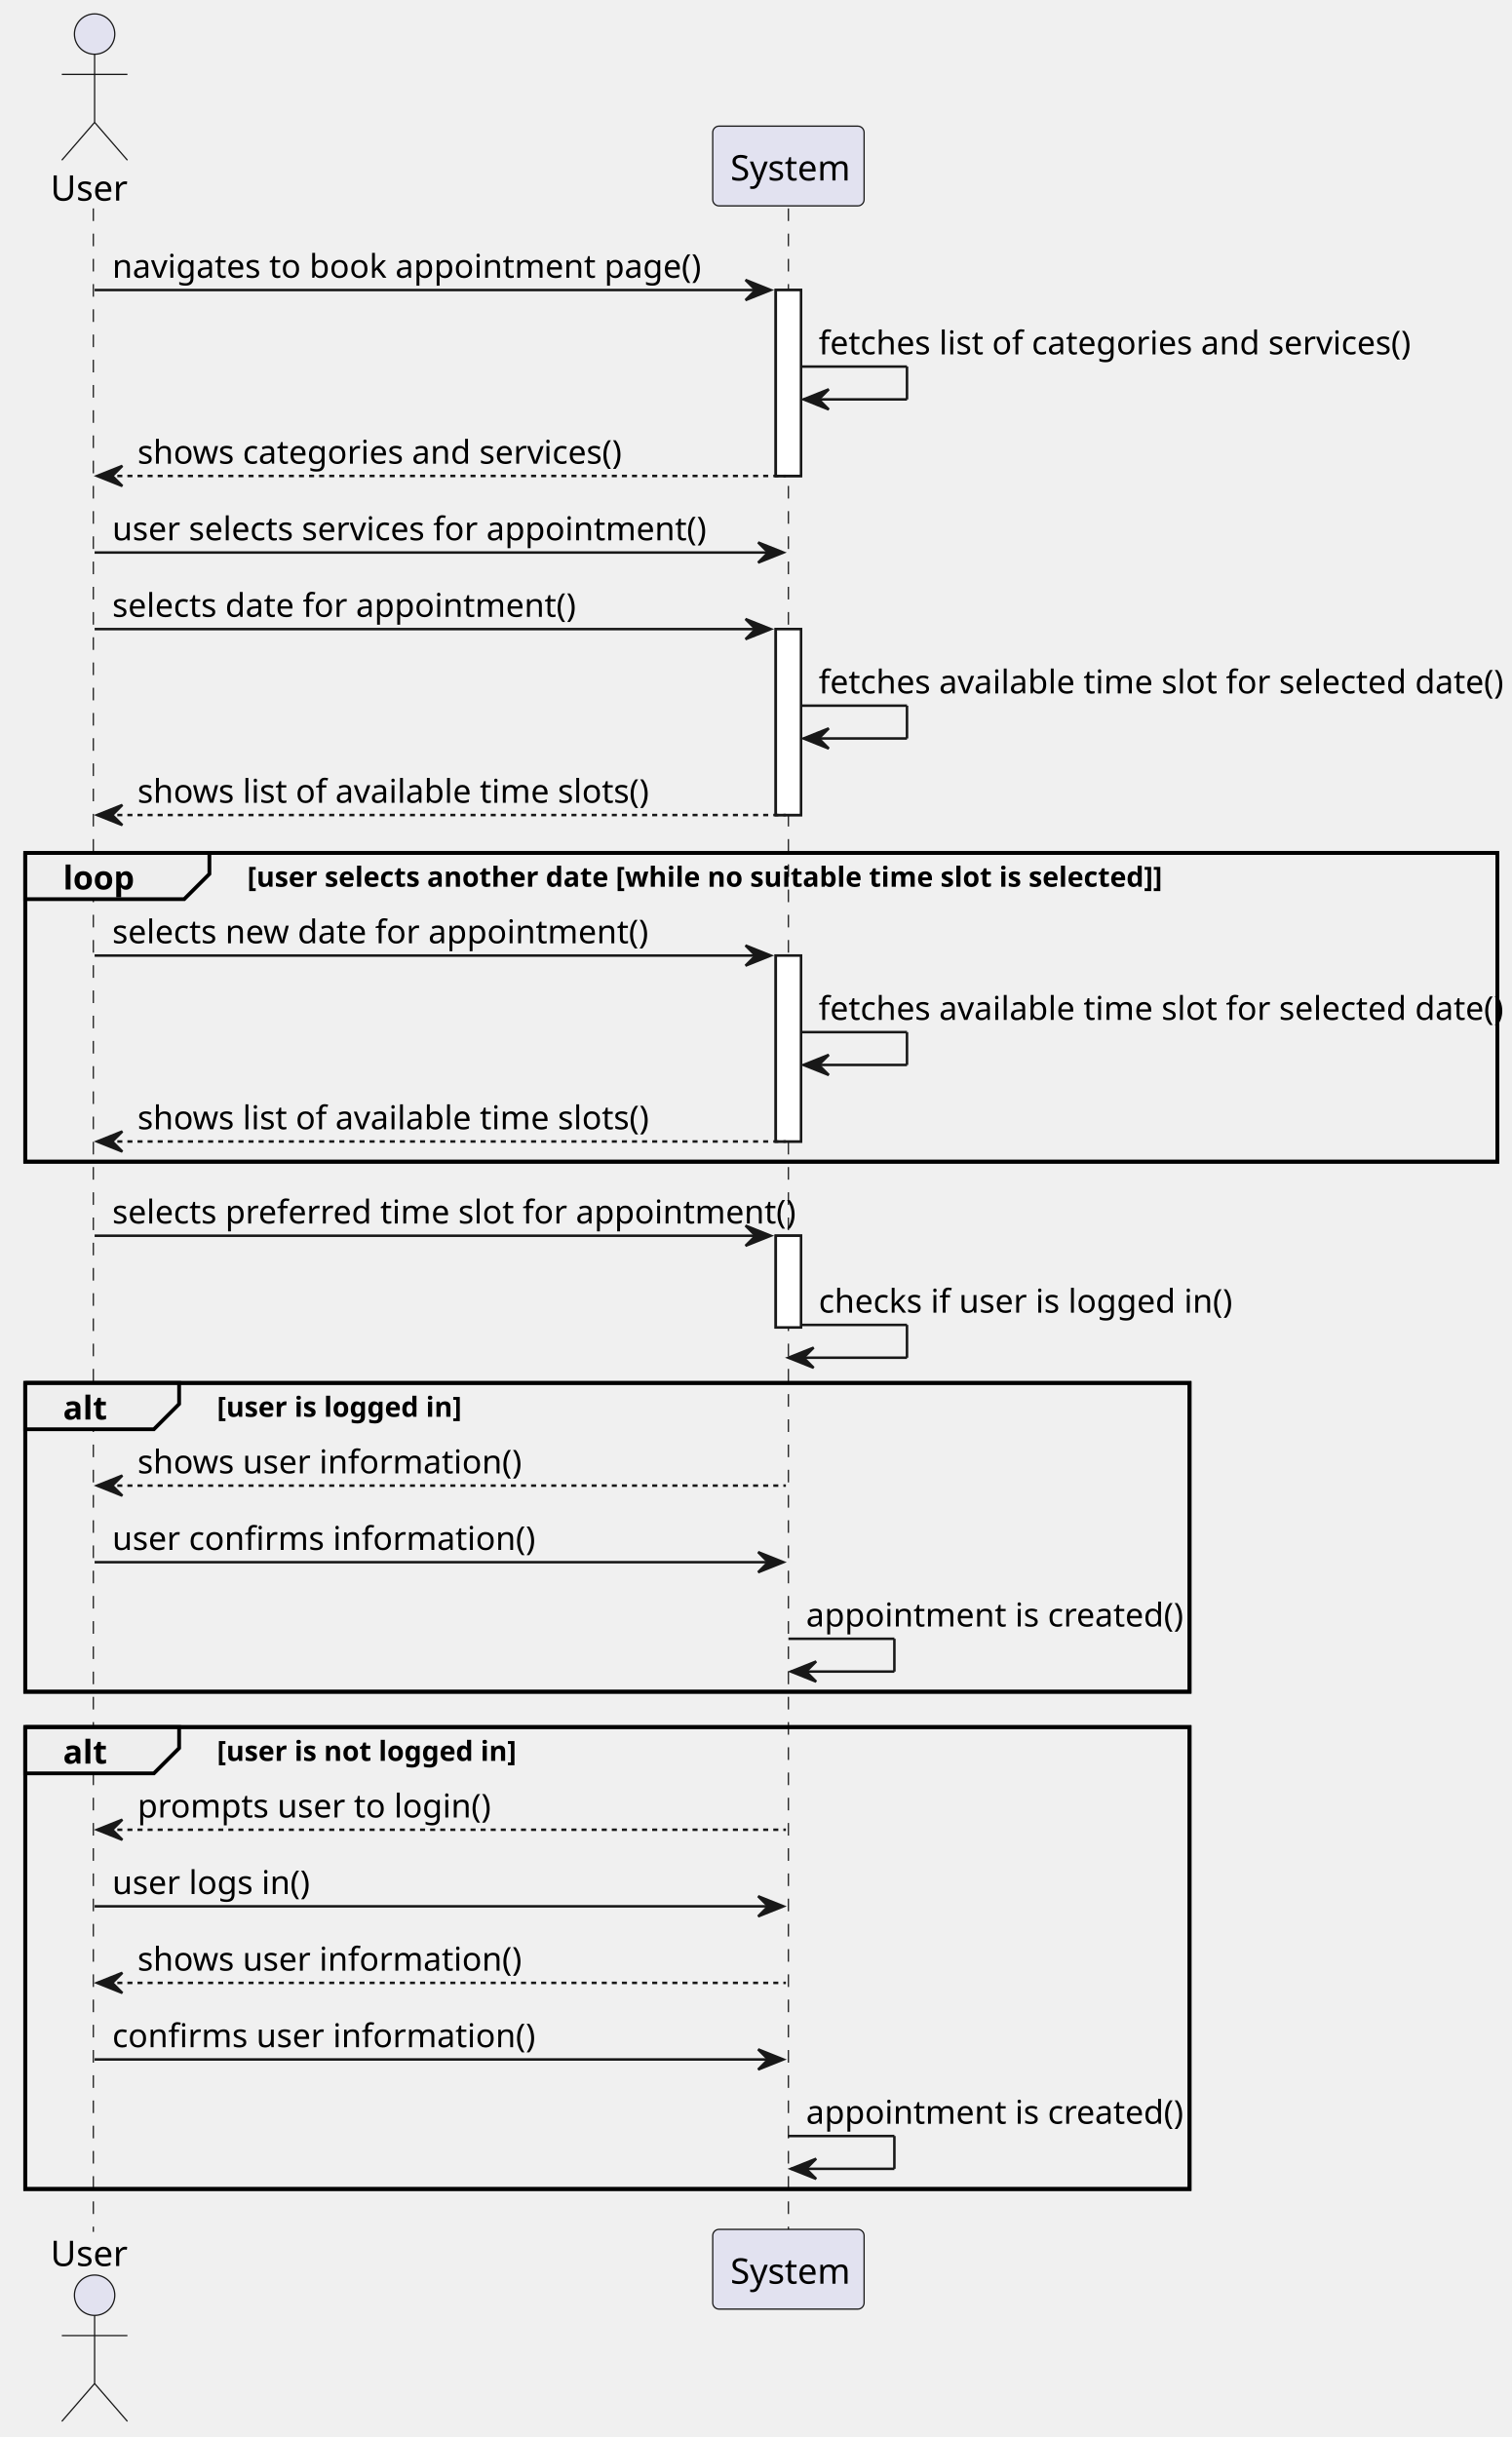
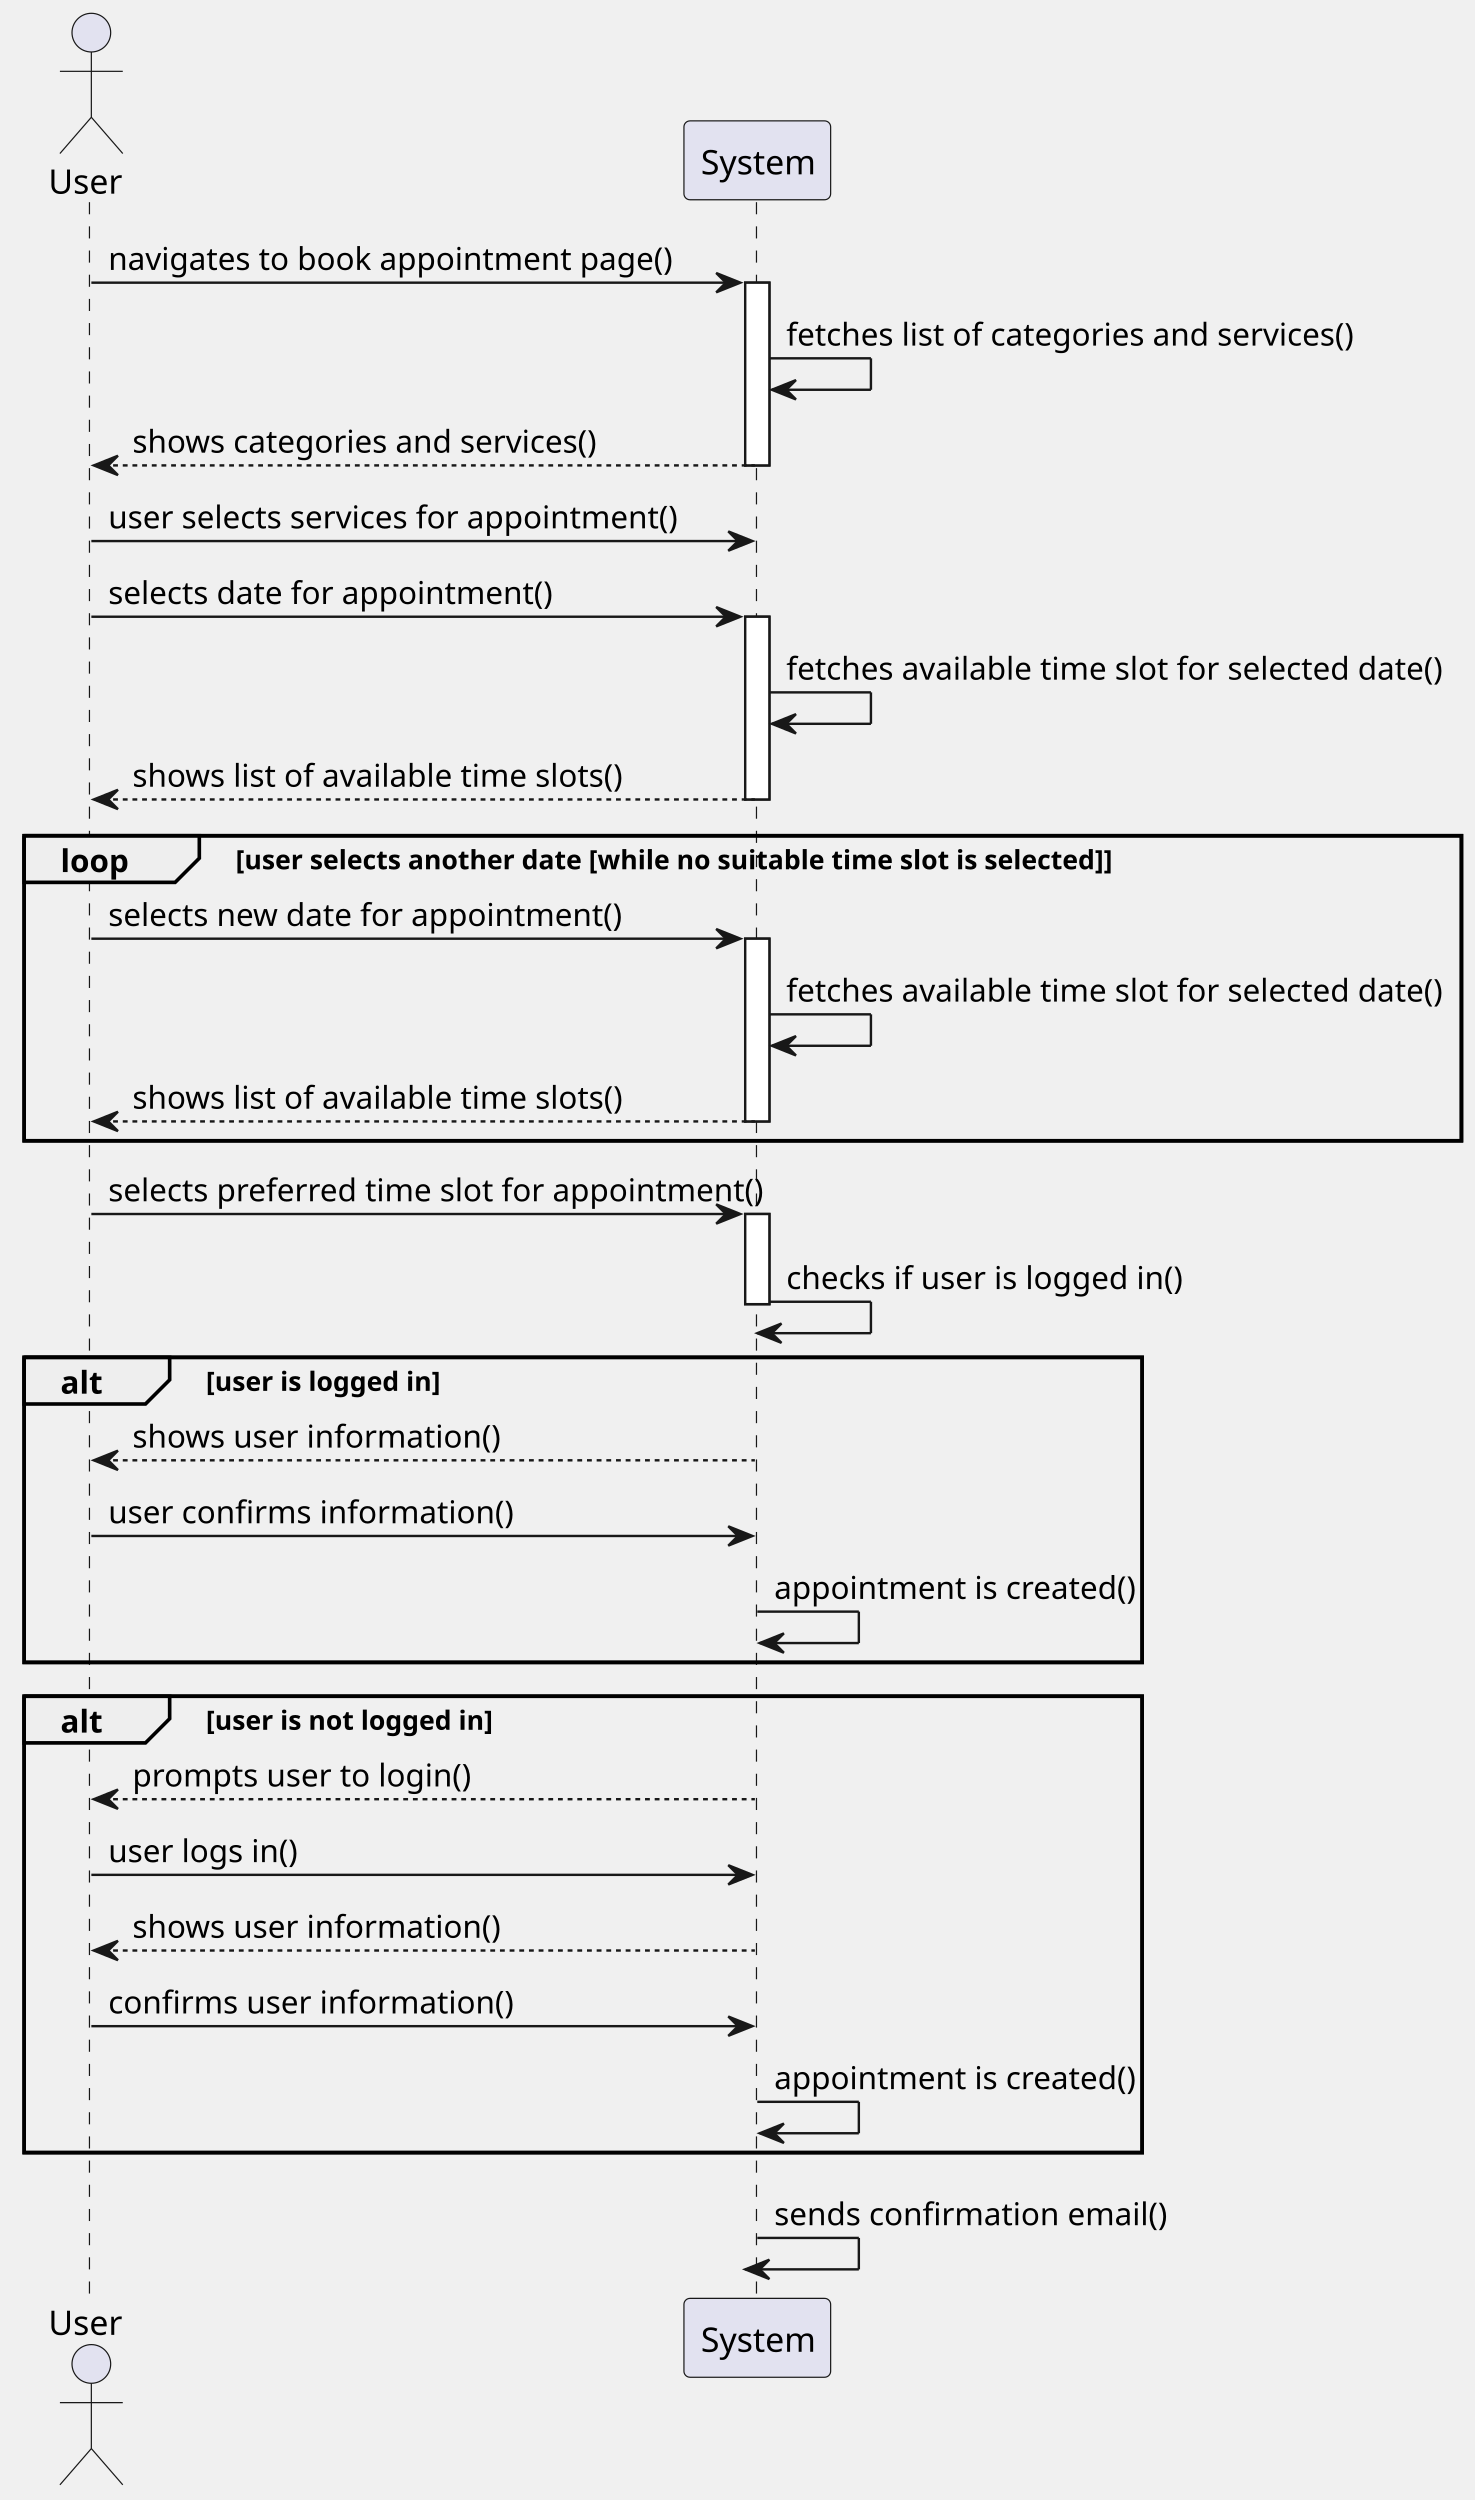
- <svg xmlns="http://www.w3.org/2000/svg" contentStyleType="text/css" height="966px" preserveAspectRatio="none" style="width:599px;height:966px;background:#FFFFFF;" version="1.1" viewBox="0 0 599 966" width="599px" zoomAndPan="magnify">
+ <svg xmlns="http://www.w3.org/2000/svg" contentStyleType="text/css" height="1034px" preserveAspectRatio="none" style="width:610px;height:1034px;background:#FFFFFF;" version="1.1" viewBox="0 0 610 1034" width="610px" zoomAndPan="magnify">
  <defs />
  <g>
-     <rect fill="#FFFFFF" height="73.703" style="stroke:#181818;stroke-width:1.0;" width="10" x="307.5" y="114.961" />
-     <rect fill="#FFFFFF" height="73.703" style="stroke:#181818;stroke-width:1.0;" width="10" x="307.5" y="249.367" />
-     <rect fill="#FFFFFF" height="73.703" style="stroke:#181818;stroke-width:1.0;" width="10" x="307.5" y="378.773" />
-     <rect fill="#FFFFFF" height="36.352" style="stroke:#181818;stroke-width:1.0;" width="10" x="307.5" y="489.828" />
-     <rect fill="none" height="122.406" style="stroke:#000000;stroke-width:1.5;" width="583.5" x="10" y="338.07" />
-     <rect fill="none" height="122.406" style="stroke:#000000;stroke-width:1.5;" width="461.5" x="10" y="548.18" />
-     <rect fill="none" height="183.109" style="stroke:#000000;stroke-width:1.5;" width="461.5" x="10" y="684.586" />
-     <line style="stroke:#181818;stroke-width:0.5;stroke-dasharray:5.0,5.0;" x1="37" x2="37" y1="82.609" y2="884.695" />
-     <line style="stroke:#181818;stroke-width:0.5;stroke-dasharray:5.0,5.0;" x1="312.5" x2="312.5" y1="82.609" y2="884.695" />
-     <text fill="#000000" font-family="sans-serif" font-size="14" lengthAdjust="spacing" textLength="29" x="20" y="79.533">User</text>
-     <ellipse cx="37.5" cy="13.5" fill="#E2E2F0" rx="8" ry="8" style="stroke:#181818;stroke-width:0.5;" />
-     <path d="M37.5,21.5 L37.5,48.5 M24.5,29.5 L50.5,29.5 M37.5,48.5 L24.5,63.5 M37.5,48.5 L50.5,63.5 " fill="none" style="stroke:#181818;stroke-width:0.5;" />
-     <text fill="#000000" font-family="sans-serif" font-size="14" lengthAdjust="spacing" textLength="29" x="20" y="898.229">User</text>
-     <ellipse cx="37.5" cy="909.805" fill="#E2E2F0" rx="8" ry="8" style="stroke:#181818;stroke-width:0.5;" />
-     <path d="M37.5,917.805 L37.5,944.805 M24.5,925.805 L50.5,925.805 M37.5,944.805 L24.5,959.805 M37.5,944.805 L50.5,959.805 " fill="none" style="stroke:#181818;stroke-width:0.5;" />
-     <rect fill="#E2E2F0" height="31.609" rx="2.5" ry="2.5" style="stroke:#181818;stroke-width:0.5;" width="60" x="282.5" y="50" />
-     <text fill="#000000" font-family="sans-serif" font-size="14" lengthAdjust="spacing" textLength="46" x="289.5" y="71.533">System</text>
-     <rect fill="#E2E2F0" height="31.609" rx="2.5" ry="2.5" style="stroke:#181818;stroke-width:0.5;" width="60" x="282.5" y="883.695" />
-     <text fill="#000000" font-family="sans-serif" font-size="14" lengthAdjust="spacing" textLength="46" x="289.5" y="905.229">System</text>
-     <rect fill="#FFFFFF" height="73.703" style="stroke:#181818;stroke-width:1.0;" width="10" x="307.5" y="114.961" />
-     <rect fill="#FFFFFF" height="73.703" style="stroke:#181818;stroke-width:1.0;" width="10" x="307.5" y="249.367" />
-     <rect fill="#FFFFFF" height="73.703" style="stroke:#181818;stroke-width:1.0;" width="10" x="307.5" y="378.773" />
-     <rect fill="#FFFFFF" height="36.352" style="stroke:#181818;stroke-width:1.0;" width="10" x="307.5" y="489.828" />
-     <polygon fill="#181818" points="295.5,110.961,305.5,114.961,295.5,118.961,299.5,114.961" style="stroke:#181818;stroke-width:1.0;" />
-     <line style="stroke:#181818;stroke-width:1.0;" x1="37.5" x2="301.5" y1="114.961" y2="114.961" />
-     <text fill="#000000" font-family="sans-serif" font-size="13" lengthAdjust="spacing" textLength="216" x="44.5" y="110.105">navigates to book appointment page()</text>
-     <line style="stroke:#181818;stroke-width:1.0;" x1="317.5" x2="359.5" y1="145.312" y2="145.312" />
-     <line style="stroke:#181818;stroke-width:1.0;" x1="359.5" x2="359.5" y1="145.312" y2="158.312" />
-     <line style="stroke:#181818;stroke-width:1.0;" x1="318.5" x2="359.5" y1="158.312" y2="158.312" />
-     <polygon fill="#181818" points="328.5,154.312,318.5,158.312,328.5,162.312,324.5,158.312" style="stroke:#181818;stroke-width:1.0;" />
-     <text fill="#000000" font-family="sans-serif" font-size="13" lengthAdjust="spacing" textLength="225" x="324.5" y="140.456">fetches list of categories and services()</text>
-     <polygon fill="#181818" points="48.5,184.664,38.5,188.664,48.5,192.664,44.5,188.664" style="stroke:#181818;stroke-width:1.0;" />
-     <line style="stroke:#181818;stroke-width:1.0;stroke-dasharray:2.0,2.0;" x1="42.5" x2="311.5" y1="188.664" y2="188.664" />
-     <text fill="#000000" font-family="sans-serif" font-size="13" lengthAdjust="spacing" textLength="185" x="54.5" y="183.808">shows categories and services()</text>
-     <polygon fill="#181818" points="300.5,215.016,310.5,219.016,300.5,223.016,304.5,219.016" style="stroke:#181818;stroke-width:1.0;" />
-     <line style="stroke:#181818;stroke-width:1.0;" x1="37.5" x2="306.5" y1="219.016" y2="219.016" />
-     <text fill="#000000" font-family="sans-serif" font-size="13" lengthAdjust="spacing" textLength="223" x="44.5" y="214.159">user selects services for appointment()</text>
-     <polygon fill="#181818" points="295.5,245.367,305.5,249.367,295.5,253.367,299.5,249.367" style="stroke:#181818;stroke-width:1.0;" />
-     <line style="stroke:#181818;stroke-width:1.0;" x1="37.5" x2="301.5" y1="249.367" y2="249.367" />
-     <text fill="#000000" font-family="sans-serif" font-size="13" lengthAdjust="spacing" textLength="172" x="44.5" y="244.511">selects date for appointment()</text>
-     <line style="stroke:#181818;stroke-width:1.0;" x1="317.5" x2="359.5" y1="279.719" y2="279.719" />
-     <line style="stroke:#181818;stroke-width:1.0;" x1="359.5" x2="359.5" y1="279.719" y2="292.719" />
-     <line style="stroke:#181818;stroke-width:1.0;" x1="318.5" x2="359.5" y1="292.719" y2="292.719" />
-     <polygon fill="#181818" points="328.5,288.719,318.5,292.719,328.5,296.719,324.5,292.719" style="stroke:#181818;stroke-width:1.0;" />
-     <text fill="#000000" font-family="sans-serif" font-size="13" lengthAdjust="spacing" textLength="257" x="324.5" y="274.862">fetches available time slot for selected date()</text>
-     <polygon fill="#181818" points="48.5,319.07,38.5,323.07,48.5,327.07,44.5,323.07" style="stroke:#181818;stroke-width:1.0;" />
-     <line style="stroke:#181818;stroke-width:1.0;stroke-dasharray:2.0,2.0;" x1="42.5" x2="311.5" y1="323.07" y2="323.07" />
-     <text fill="#000000" font-family="sans-serif" font-size="13" lengthAdjust="spacing" textLength="194" x="54.5" y="318.214">shows list of available time slots()</text>
-     <path d="M10,338.07 L83,338.07 L83,346.422 L73,356.422 L10,356.422 L10,338.07 " fill="#EEEEEE" style="stroke:#000000;stroke-width:1.5;" />
-     <rect fill="none" height="122.406" style="stroke:#000000;stroke-width:1.5;" width="583.5" x="10" y="338.07" />
-     <text fill="#000000" font-family="sans-serif" font-size="13" font-weight="bold" lengthAdjust="spacing" textLength="28" x="25" y="352.565">loop</text>
-     <text fill="#000000" font-family="sans-serif" font-size="11" font-weight="bold" lengthAdjust="spacing" textLength="372" x="98" y="351.489">[user selects another date [while no suitable time slot is selected]]</text>
-     <polygon fill="#181818" points="295.5,374.773,305.5,378.773,295.5,382.773,299.5,378.773" style="stroke:#181818;stroke-width:1.0;" />
-     <line style="stroke:#181818;stroke-width:1.0;" x1="37.5" x2="301.5" y1="378.773" y2="378.773" />
-     <text fill="#000000" font-family="sans-serif" font-size="13" lengthAdjust="spacing" textLength="199" x="44.5" y="373.917">selects new date for appointment()</text>
-     <line style="stroke:#181818;stroke-width:1.0;" x1="317.5" x2="359.5" y1="409.125" y2="409.125" />
-     <line style="stroke:#181818;stroke-width:1.0;" x1="359.5" x2="359.5" y1="409.125" y2="422.125" />
-     <line style="stroke:#181818;stroke-width:1.0;" x1="318.5" x2="359.5" y1="422.125" y2="422.125" />
-     <polygon fill="#181818" points="328.5,418.125,318.5,422.125,328.5,426.125,324.5,422.125" style="stroke:#181818;stroke-width:1.0;" />
-     <text fill="#000000" font-family="sans-serif" font-size="13" lengthAdjust="spacing" textLength="257" x="324.5" y="404.269">fetches available time slot for selected date()</text>
-     <polygon fill="#181818" points="48.5,448.477,38.5,452.477,48.5,456.477,44.5,452.477" style="stroke:#181818;stroke-width:1.0;" />
-     <line style="stroke:#181818;stroke-width:1.0;stroke-dasharray:2.0,2.0;" x1="42.5" x2="311.5" y1="452.477" y2="452.477" />
-     <text fill="#000000" font-family="sans-serif" font-size="13" lengthAdjust="spacing" textLength="194" x="54.5" y="447.62">shows list of available time slots()</text>
-     <polygon fill="#181818" points="295.5,485.828,305.5,489.828,295.5,493.828,299.5,489.828" style="stroke:#181818;stroke-width:1.0;" />
-     <line style="stroke:#181818;stroke-width:1.0;" x1="37.5" x2="301.5" y1="489.828" y2="489.828" />
-     <text fill="#000000" font-family="sans-serif" font-size="13" lengthAdjust="spacing" textLength="251" x="44.5" y="484.972">selects preferred time slot for appointment()</text>
-     <line style="stroke:#181818;stroke-width:1.0;" x1="317.5" x2="359.5" y1="525.18" y2="525.18" />
-     <line style="stroke:#181818;stroke-width:1.0;" x1="359.5" x2="359.5" y1="525.18" y2="538.18" />
-     <line style="stroke:#181818;stroke-width:1.0;" x1="312.5" x2="359.5" y1="538.18" y2="538.18" />
-     <polygon fill="#181818" points="322.5,534.18,312.5,538.18,322.5,542.18,318.5,538.18" style="stroke:#181818;stroke-width:1.0;" />
-     <text fill="#000000" font-family="sans-serif" font-size="13" lengthAdjust="spacing" textLength="159" x="324.5" y="520.323">checks if user is logged in()</text>
-     <path d="M10,548.18 L71,548.18 L71,556.531 L61,566.531 L10,566.531 L10,548.18 " fill="#EEEEEE" style="stroke:#000000;stroke-width:1.5;" />
-     <rect fill="none" height="122.406" style="stroke:#000000;stroke-width:1.5;" width="461.5" x="10" y="548.18" />
-     <text fill="#000000" font-family="sans-serif" font-size="13" font-weight="bold" lengthAdjust="spacing" textLength="16" x="25" y="562.675">alt</text>
-     <text fill="#000000" font-family="sans-serif" font-size="11" font-weight="bold" lengthAdjust="spacing" textLength="101" x="86" y="561.599">[user is logged in]</text>
-     <polygon fill="#181818" points="48.5,584.883,38.5,588.883,48.5,592.883,44.5,588.883" style="stroke:#181818;stroke-width:1.0;" />
-     <line style="stroke:#181818;stroke-width:1.0;stroke-dasharray:2.0,2.0;" x1="42.5" x2="311.5" y1="588.883" y2="588.883" />
-     <text fill="#000000" font-family="sans-serif" font-size="13" lengthAdjust="spacing" textLength="141" x="54.5" y="584.026">shows user information()</text>
-     <polygon fill="#181818" points="300.5,615.234,310.5,619.234,300.5,623.234,304.5,619.234" style="stroke:#181818;stroke-width:1.0;" />
-     <line style="stroke:#181818;stroke-width:1.0;" x1="37.5" x2="306.5" y1="619.234" y2="619.234" />
-     <text fill="#000000" font-family="sans-serif" font-size="13" lengthAdjust="spacing" textLength="153" x="44.5" y="614.378">user confirms information()</text>
-     <line style="stroke:#181818;stroke-width:1.0;" x1="312.5" x2="354.5" y1="649.586" y2="649.586" />
-     <line style="stroke:#181818;stroke-width:1.0;" x1="354.5" x2="354.5" y1="649.586" y2="662.586" />
-     <line style="stroke:#181818;stroke-width:1.0;" x1="313.5" x2="354.5" y1="662.586" y2="662.586" />
-     <polygon fill="#181818" points="323.5,658.586,313.5,662.586,323.5,666.586,319.5,662.586" style="stroke:#181818;stroke-width:1.0;" />
-     <text fill="#000000" font-family="sans-serif" font-size="13" lengthAdjust="spacing" textLength="140" x="319.5" y="644.73">appointment is created()</text>
-     <path d="M10,684.586 L71,684.586 L71,692.938 L61,702.938 L10,702.938 L10,684.586 " fill="#EEEEEE" style="stroke:#000000;stroke-width:1.5;" />
-     <rect fill="none" height="183.109" style="stroke:#000000;stroke-width:1.5;" width="461.5" x="10" y="684.586" />
-     <text fill="#000000" font-family="sans-serif" font-size="13" font-weight="bold" lengthAdjust="spacing" textLength="16" x="25" y="699.081">alt</text>
-     <text fill="#000000" font-family="sans-serif" font-size="11" font-weight="bold" lengthAdjust="spacing" textLength="122" x="86" y="698.005">[user is not logged in]</text>
-     <polygon fill="#181818" points="48.5,721.289,38.5,725.289,48.5,729.289,44.5,725.289" style="stroke:#181818;stroke-width:1.0;" />
-     <line style="stroke:#181818;stroke-width:1.0;stroke-dasharray:2.0,2.0;" x1="42.5" x2="311.5" y1="725.289" y2="725.289" />
-     <text fill="#000000" font-family="sans-serif" font-size="13" lengthAdjust="spacing" textLength="130" x="54.5" y="720.433">prompts user to login()</text>
-     <polygon fill="#181818" points="300.5,751.641,310.5,755.641,300.5,759.641,304.5,755.641" style="stroke:#181818;stroke-width:1.0;" />
-     <line style="stroke:#181818;stroke-width:1.0;" x1="37.5" x2="306.5" y1="755.641" y2="755.641" />
-     <text fill="#000000" font-family="sans-serif" font-size="13" lengthAdjust="spacing" textLength="75" x="44.5" y="750.784">user logs in()</text>
-     <polygon fill="#181818" points="48.5,781.992,38.5,785.992,48.5,789.992,44.5,785.992" style="stroke:#181818;stroke-width:1.0;" />
-     <line style="stroke:#181818;stroke-width:1.0;stroke-dasharray:2.0,2.0;" x1="42.5" x2="311.5" y1="785.992" y2="785.992" />
-     <text fill="#000000" font-family="sans-serif" font-size="13" lengthAdjust="spacing" textLength="141" x="54.5" y="781.136">shows user information()</text>
-     <polygon fill="#181818" points="300.5,812.344,310.5,816.344,300.5,820.344,304.5,816.344" style="stroke:#181818;stroke-width:1.0;" />
-     <line style="stroke:#181818;stroke-width:1.0;" x1="37.5" x2="306.5" y1="816.344" y2="816.344" />
-     <text fill="#000000" font-family="sans-serif" font-size="13" lengthAdjust="spacing" textLength="153" x="44.5" y="811.487">confirms user information()</text>
-     <line style="stroke:#181818;stroke-width:1.0;" x1="312.5" x2="354.5" y1="846.695" y2="846.695" />
-     <line style="stroke:#181818;stroke-width:1.0;" x1="354.5" x2="354.5" y1="846.695" y2="859.695" />
-     <line style="stroke:#181818;stroke-width:1.0;" x1="313.5" x2="354.5" y1="859.695" y2="859.695" />
-     <polygon fill="#181818" points="323.5,855.695,313.5,859.695,323.5,863.695,319.5,859.695" style="stroke:#181818;stroke-width:1.0;" />
-     <text fill="#000000" font-family="sans-serif" font-size="13" lengthAdjust="spacing" textLength="140" x="319.5" y="841.839">appointment is created()</text>
+     <rect fill="#FFFFFF" height="75.582" style="stroke:#181818;stroke-width:1.0;" width="10" x="308.216" y="116.912" />
+     <rect fill="#FFFFFF" height="75.582" style="stroke:#181818;stroke-width:1.0;" width="10" x="308.216" y="255.076" />
+     <rect fill="#FFFFFF" height="75.582" style="stroke:#181818;stroke-width:1.0;" width="10" x="308.216" y="388.24" />
+     <rect fill="#FFFFFF" height="37.291" style="stroke:#181818;stroke-width:1.0;" width="10" x="308.216" y="502.113" />
+     <rect fill="none" height="126.164" style="stroke:#000000;stroke-width:1.5;" width="594.455" x="10" y="345.658" />
+     <rect fill="none" height="126.164" style="stroke:#000000;stroke-width:1.5;" width="462.398" x="10" y="561.404" />
+     <rect fill="none" height="188.746" style="stroke:#000000;stroke-width:1.5;" width="462.398" x="10" y="701.568" />
+     <line style="stroke:#181818;stroke-width:0.5;stroke-dasharray:5.0,5.0;" x1="37" x2="37" y1="83.621" y2="951.606" />
+     <line style="stroke:#181818;stroke-width:0.5;stroke-dasharray:5.0,5.0;" x1="312.878" x2="312.878" y1="83.621" y2="951.606" />
+     <text fill="#000000" font-family="sans-serif" font-size="14" lengthAdjust="spacing" textLength="29.559" x="20" y="80.107">User</text>
+     <ellipse cx="37.779" cy="13.5" fill="#E2E2F0" rx="8" ry="8" style="stroke:#181818;stroke-width:0.5;" />
+     <path d="M37.779,21.5 L37.779,48.5 M24.779,29.5 L50.779,29.5 M37.779,48.5 L24.779,63.5 M37.779,48.5 L50.779,63.5 " fill="none" style="stroke:#181818;stroke-width:0.5;" />
+     <text fill="#000000" font-family="sans-serif" font-size="14" lengthAdjust="spacing" textLength="29.559" x="20" y="965.713">User</text>
+     <ellipse cx="37.779" cy="977.727" fill="#E2E2F0" rx="8" ry="8" style="stroke:#181818;stroke-width:0.5;" />
+     <path d="M37.779,985.727 L37.779,1012.727 M24.779,993.727 L50.779,993.727 M37.779,1012.727 L24.779,1027.727 M37.779,1012.727 L50.779,1027.727 " fill="none" style="stroke:#181818;stroke-width:0.5;" />
+     <rect fill="#E2E2F0" height="32.621" rx="2.5" ry="2.5" style="stroke:#181818;stroke-width:0.5;" width="60.676" x="282.878" y="50" />
+     <text fill="#000000" font-family="sans-serif" font-size="14" lengthAdjust="spacing" textLength="46.676" x="289.878" y="72.107">System</text>
+     <rect fill="#E2E2F0" height="32.621" rx="2.5" ry="2.5" style="stroke:#181818;stroke-width:0.5;" width="60.676" x="282.878" y="950.606" />
+     <text fill="#000000" font-family="sans-serif" font-size="14" lengthAdjust="spacing" textLength="46.676" x="289.878" y="972.713">System</text>
+     <rect fill="#FFFFFF" height="75.582" style="stroke:#181818;stroke-width:1.0;" width="10" x="308.216" y="116.912" />
+     <rect fill="#FFFFFF" height="75.582" style="stroke:#181818;stroke-width:1.0;" width="10" x="308.216" y="255.076" />
+     <rect fill="#FFFFFF" height="75.582" style="stroke:#181818;stroke-width:1.0;" width="10" x="308.216" y="388.24" />
+     <rect fill="#FFFFFF" height="37.291" style="stroke:#181818;stroke-width:1.0;" width="10" x="308.216" y="502.113" />
+     <polygon fill="#181818" points="296.216,112.912,306.216,116.912,296.216,120.912,300.216,116.912" style="stroke:#181818;stroke-width:1.0;" />
+     <line style="stroke:#181818;stroke-width:1.0;" x1="37.779" x2="302.216" y1="116.912" y2="116.912" />
+     <text fill="#000000" font-family="sans-serif" font-size="13" lengthAdjust="spacing" textLength="218.258" x="44.779" y="111.649">navigates to book appointment page()</text>
+     <line style="stroke:#181818;stroke-width:1.0;" x1="318.216" x2="360.216" y1="148.203" y2="148.203" />
+     <line style="stroke:#181818;stroke-width:1.0;" x1="360.216" x2="360.216" y1="148.203" y2="161.203" />
+     <line style="stroke:#181818;stroke-width:1.0;" x1="319.216" x2="360.216" y1="161.203" y2="161.203" />
+     <polygon fill="#181818" points="329.216,157.203,319.216,161.203,329.216,165.203,325.216,161.203" style="stroke:#181818;stroke-width:1.0;" />
+     <text fill="#000000" font-family="sans-serif" font-size="13" lengthAdjust="spacing" textLength="224.707" x="325.216" y="142.94">fetches list of categories and services()</text>
+     <polygon fill="#181818" points="48.779,188.494,38.779,192.494,48.779,196.494,44.779,192.494" style="stroke:#181818;stroke-width:1.0;" />
+     <line style="stroke:#181818;stroke-width:1.0;stroke-dasharray:2.0,2.0;" x1="42.779" x2="312.216" y1="192.494" y2="192.494" />
+     <text fill="#000000" font-family="sans-serif" font-size="13" lengthAdjust="spacing" textLength="185.688" x="54.779" y="187.231">shows categories and services()</text>
+     <polygon fill="#181818" points="301.216,219.785,311.216,223.785,301.216,227.785,305.216,223.785" style="stroke:#181818;stroke-width:1.0;" />
+     <line style="stroke:#181818;stroke-width:1.0;" x1="37.779" x2="307.216" y1="223.785" y2="223.785" />
+     <text fill="#000000" font-family="sans-serif" font-size="13" lengthAdjust="spacing" textLength="223.253" x="44.779" y="218.523">user selects services for appointment()</text>
+     <polygon fill="#181818" points="296.216,251.076,306.216,255.076,296.216,259.076,300.216,255.076" style="stroke:#181818;stroke-width:1.0;" />
+     <line style="stroke:#181818;stroke-width:1.0;" x1="37.779" x2="302.216" y1="255.076" y2="255.076" />
+     <text fill="#000000" font-family="sans-serif" font-size="13" lengthAdjust="spacing" textLength="171.977" x="44.779" y="249.814">selects date for appointment()</text>
+     <line style="stroke:#181818;stroke-width:1.0;" x1="318.216" x2="360.216" y1="286.367" y2="286.367" />
+     <line style="stroke:#181818;stroke-width:1.0;" x1="360.216" x2="360.216" y1="286.367" y2="299.367" />
+     <line style="stroke:#181818;stroke-width:1.0;" x1="319.216" x2="360.216" y1="299.367" y2="299.367" />
+     <polygon fill="#181818" points="329.216,295.367,319.216,299.367,329.216,303.367,325.216,299.367" style="stroke:#181818;stroke-width:1.0;" />
+     <text fill="#000000" font-family="sans-serif" font-size="13" lengthAdjust="spacing" textLength="257.239" x="325.216" y="281.104">fetches available time slot for selected date()</text>
+     <polygon fill="#181818" points="48.779,326.658,38.779,330.658,48.779,334.658,44.779,330.658" style="stroke:#181818;stroke-width:1.0;" />
+     <line style="stroke:#181818;stroke-width:1.0;stroke-dasharray:2.0,2.0;" x1="42.779" x2="312.216" y1="330.658" y2="330.658" />
+     <text fill="#000000" font-family="sans-serif" font-size="13" lengthAdjust="spacing" textLength="192.899" x="54.779" y="325.396">shows list of available time slots()</text>
+     <path d="M10,345.658 L82.435,345.658 L82.435,354.949 L72.435,364.949 L10,364.949 L10,345.658 " fill="#EEEEEE" style="stroke:#000000;stroke-width:1.5;" />
+     <rect fill="none" height="126.164" style="stroke:#000000;stroke-width:1.5;" width="594.455" x="10" y="345.658" />
+     <text fill="#000000" font-family="sans-serif" font-size="13" font-weight="bold" lengthAdjust="spacing" textLength="27.435" x="25" y="360.687">loop</text>
+     <text fill="#000000" font-family="sans-serif" font-size="11" font-weight="bold" lengthAdjust="spacing" textLength="346.597" x="97.435" y="359.528">[user selects another date [while no suitable time slot is selected]]</text>
+     <polygon fill="#181818" points="296.216,384.24,306.216,388.24,296.216,392.24,300.216,388.24" style="stroke:#181818;stroke-width:1.0;" />
+     <line style="stroke:#181818;stroke-width:1.0;" x1="37.779" x2="302.216" y1="388.24" y2="388.24" />
+     <text fill="#000000" font-family="sans-serif" font-size="13" lengthAdjust="spacing" textLength="199.437" x="44.779" y="382.978">selects new date for appointment()</text>
+     <line style="stroke:#181818;stroke-width:1.0;" x1="318.216" x2="360.216" y1="419.531" y2="419.531" />
+     <line style="stroke:#181818;stroke-width:1.0;" x1="360.216" x2="360.216" y1="419.531" y2="432.531" />
+     <line style="stroke:#181818;stroke-width:1.0;" x1="319.216" x2="360.216" y1="432.531" y2="432.531" />
+     <polygon fill="#181818" points="329.216,428.531,319.216,432.531,329.216,436.531,325.216,432.531" style="stroke:#181818;stroke-width:1.0;" />
+     <text fill="#000000" font-family="sans-serif" font-size="13" lengthAdjust="spacing" textLength="257.239" x="325.216" y="414.269">fetches available time slot for selected date()</text>
+     <polygon fill="#181818" points="48.779,459.822,38.779,463.822,48.779,467.822,44.779,463.822" style="stroke:#181818;stroke-width:1.0;" />
+     <line style="stroke:#181818;stroke-width:1.0;stroke-dasharray:2.0,2.0;" x1="42.779" x2="312.216" y1="463.822" y2="463.822" />
+     <text fill="#000000" font-family="sans-serif" font-size="13" lengthAdjust="spacing" textLength="192.899" x="54.779" y="458.56">shows list of available time slots()</text>
+     <polygon fill="#181818" points="296.216,498.113,306.216,502.113,296.216,506.113,300.216,502.113" style="stroke:#181818;stroke-width:1.0;" />
+     <line style="stroke:#181818;stroke-width:1.0;" x1="37.779" x2="302.216" y1="502.113" y2="502.113" />
+     <text fill="#000000" font-family="sans-serif" font-size="13" lengthAdjust="spacing" textLength="251.437" x="44.779" y="496.851">selects preferred time slot for appointment()</text>
+     <line style="stroke:#181818;stroke-width:1.0;" x1="318.216" x2="360.216" y1="538.404" y2="538.404" />
+     <line style="stroke:#181818;stroke-width:1.0;" x1="360.216" x2="360.216" y1="538.404" y2="551.404" />
+     <line style="stroke:#181818;stroke-width:1.0;" x1="313.216" x2="360.216" y1="551.404" y2="551.404" />
+     <polygon fill="#181818" points="323.216,547.404,313.216,551.404,323.216,555.404,319.216,551.404" style="stroke:#181818;stroke-width:1.0;" />
+     <text fill="#000000" font-family="sans-serif" font-size="13" lengthAdjust="spacing" textLength="157.511" x="325.216" y="533.142">checks if user is logged in()</text>
+     <path d="M10,561.404 L70.171,561.404 L70.171,570.695 L60.171,580.695 L10,580.695 L10,561.404 " fill="#EEEEEE" style="stroke:#000000;stroke-width:1.5;" />
+     <rect fill="none" height="126.164" style="stroke:#000000;stroke-width:1.5;" width="462.398" x="10" y="561.404" />
+     <text fill="#000000" font-family="sans-serif" font-size="13" font-weight="bold" lengthAdjust="spacing" textLength="15.171" x="25" y="576.433">alt</text>
+     <text fill="#000000" font-family="sans-serif" font-size="11" font-weight="bold" lengthAdjust="spacing" textLength="94.73" x="85.171" y="575.274">[user is logged in]</text>
+     <polygon fill="#181818" points="48.779,599.986,38.779,603.986,48.779,607.986,44.779,603.986" style="stroke:#181818;stroke-width:1.0;" />
+     <line style="stroke:#181818;stroke-width:1.0;stroke-dasharray:2.0,2.0;" x1="42.779" x2="312.216" y1="603.986" y2="603.986" />
+     <text fill="#000000" font-family="sans-serif" font-size="13" lengthAdjust="spacing" textLength="142.327" x="54.779" y="598.724">shows user information()</text>
+     <polygon fill="#181818" points="301.216,631.277,311.216,635.277,301.216,639.277,305.216,635.277" style="stroke:#181818;stroke-width:1.0;" />
+     <line style="stroke:#181818;stroke-width:1.0;" x1="37.779" x2="307.216" y1="635.277" y2="635.277" />
+     <text fill="#000000" font-family="sans-serif" font-size="13" lengthAdjust="spacing" textLength="154.597" x="44.779" y="630.015">user confirms information()</text>
+     <line style="stroke:#181818;stroke-width:1.0;" x1="313.216" x2="355.216" y1="666.568" y2="666.568" />
+     <line style="stroke:#181818;stroke-width:1.0;" x1="355.216" x2="355.216" y1="666.568" y2="679.568" />
+     <line style="stroke:#181818;stroke-width:1.0;" x1="314.216" x2="355.216" y1="679.568" y2="679.568" />
+     <polygon fill="#181818" points="324.216,675.568,314.216,679.568,324.216,683.568,320.216,679.568" style="stroke:#181818;stroke-width:1.0;" />
+     <text fill="#000000" font-family="sans-serif" font-size="13" lengthAdjust="spacing" textLength="140.182" x="320.216" y="661.306">appointment is created()</text>
+     <path d="M10,701.568 L70.171,701.568 L70.171,710.859 L60.171,720.859 L10,720.859 L10,701.568 " fill="#EEEEEE" style="stroke:#000000;stroke-width:1.5;" />
+     <rect fill="none" height="188.746" style="stroke:#000000;stroke-width:1.5;" width="462.398" x="10" y="701.568" />
+     <text fill="#000000" font-family="sans-serif" font-size="13" font-weight="bold" lengthAdjust="spacing" textLength="15.171" x="25" y="716.597">alt</text>
+     <text fill="#000000" font-family="sans-serif" font-size="11" font-weight="bold" lengthAdjust="spacing" textLength="114.888" x="85.171" y="715.438">[user is not logged in]</text>
+     <polygon fill="#181818" points="48.779,740.15,38.779,744.15,48.779,748.15,44.779,744.15" style="stroke:#181818;stroke-width:1.0;" />
+     <line style="stroke:#181818;stroke-width:1.0;stroke-dasharray:2.0,2.0;" x1="42.779" x2="312.216" y1="744.15" y2="744.15" />
+     <text fill="#000000" font-family="sans-serif" font-size="13" lengthAdjust="spacing" textLength="130.051" x="54.779" y="738.888">prompts user to login()</text>
+     <polygon fill="#181818" points="301.216,771.441,311.216,775.441,301.216,779.441,305.216,775.441" style="stroke:#181818;stroke-width:1.0;" />
+     <line style="stroke:#181818;stroke-width:1.0;" x1="37.779" x2="307.216" y1="775.441" y2="775.441" />
+     <text fill="#000000" font-family="sans-serif" font-size="13" lengthAdjust="spacing" textLength="75.137" x="44.779" y="770.179">user logs in()</text>
+     <polygon fill="#181818" points="48.779,802.732,38.779,806.732,48.779,810.732,44.779,806.732" style="stroke:#181818;stroke-width:1.0;" />
+     <line style="stroke:#181818;stroke-width:1.0;stroke-dasharray:2.0,2.0;" x1="42.779" x2="312.216" y1="806.732" y2="806.732" />
+     <text fill="#000000" font-family="sans-serif" font-size="13" lengthAdjust="spacing" textLength="142.327" x="54.779" y="801.47">shows user information()</text>
+     <polygon fill="#181818" points="301.216,834.023,311.216,838.023,301.216,842.023,305.216,838.023" style="stroke:#181818;stroke-width:1.0;" />
+     <line style="stroke:#181818;stroke-width:1.0;" x1="37.779" x2="307.216" y1="838.023" y2="838.023" />
+     <text fill="#000000" font-family="sans-serif" font-size="13" lengthAdjust="spacing" textLength="154.597" x="44.779" y="832.761">confirms user information()</text>
+     <line style="stroke:#181818;stroke-width:1.0;" x1="313.216" x2="355.216" y1="869.314" y2="869.314" />
+     <line style="stroke:#181818;stroke-width:1.0;" x1="355.216" x2="355.216" y1="869.314" y2="882.314" />
+     <line style="stroke:#181818;stroke-width:1.0;" x1="314.216" x2="355.216" y1="882.314" y2="882.314" />
+     <polygon fill="#181818" points="324.216,878.314,314.216,882.314,324.216,886.314,320.216,882.314" style="stroke:#181818;stroke-width:1.0;" />
+     <text fill="#000000" font-family="sans-serif" font-size="13" lengthAdjust="spacing" textLength="140.182" x="320.216" y="864.052">appointment is created()</text>
+     <line style="stroke:#181818;stroke-width:1.0;" x1="313.216" x2="355.216" y1="925.606" y2="925.606" />
+     <line style="stroke:#181818;stroke-width:1.0;" x1="355.216" x2="355.216" y1="925.606" y2="938.606" />
+     <line style="stroke:#181818;stroke-width:1.0;" x1="308.216" x2="355.216" y1="938.606" y2="938.606" />
+     <polygon fill="#181818" points="318.216,934.606,308.216,938.606,318.216,942.606,314.216,938.606" style="stroke:#181818;stroke-width:1.0;" />
+     <text fill="#000000" font-family="sans-serif" font-size="13" lengthAdjust="spacing" textLength="152.445" x="320.216" y="920.343">sends confirmation email()</text>
  </g>
</svg>
